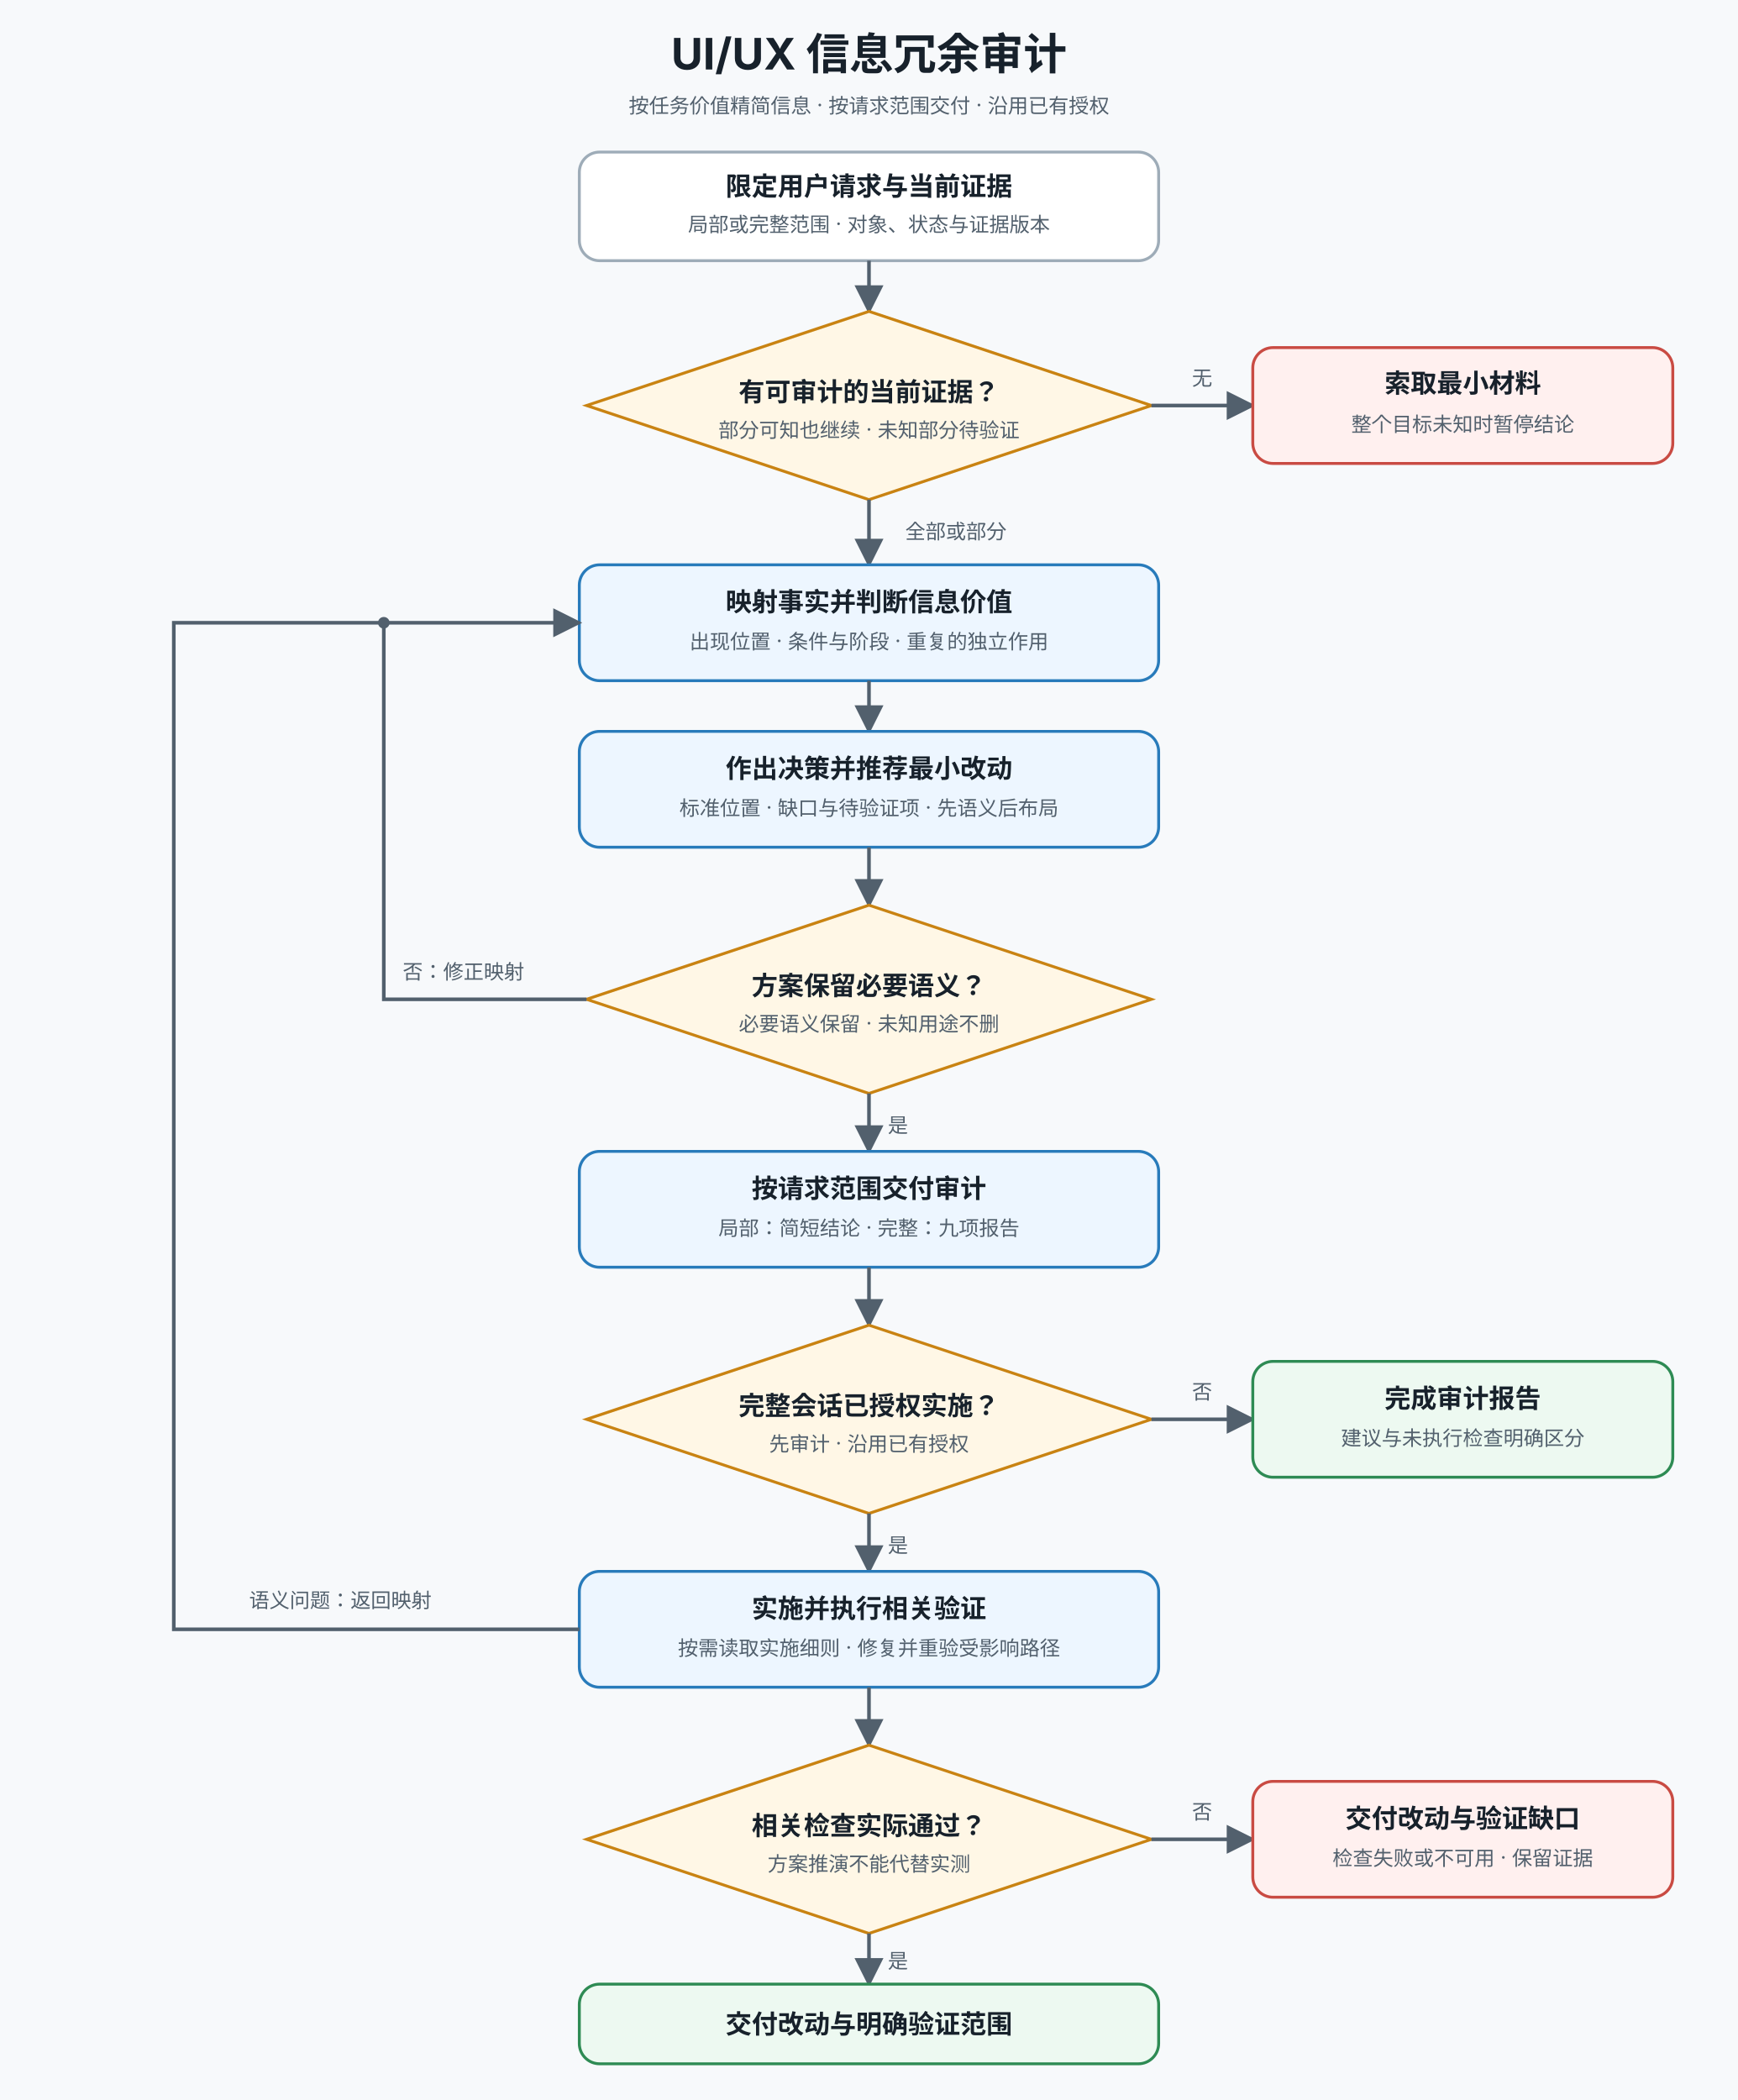
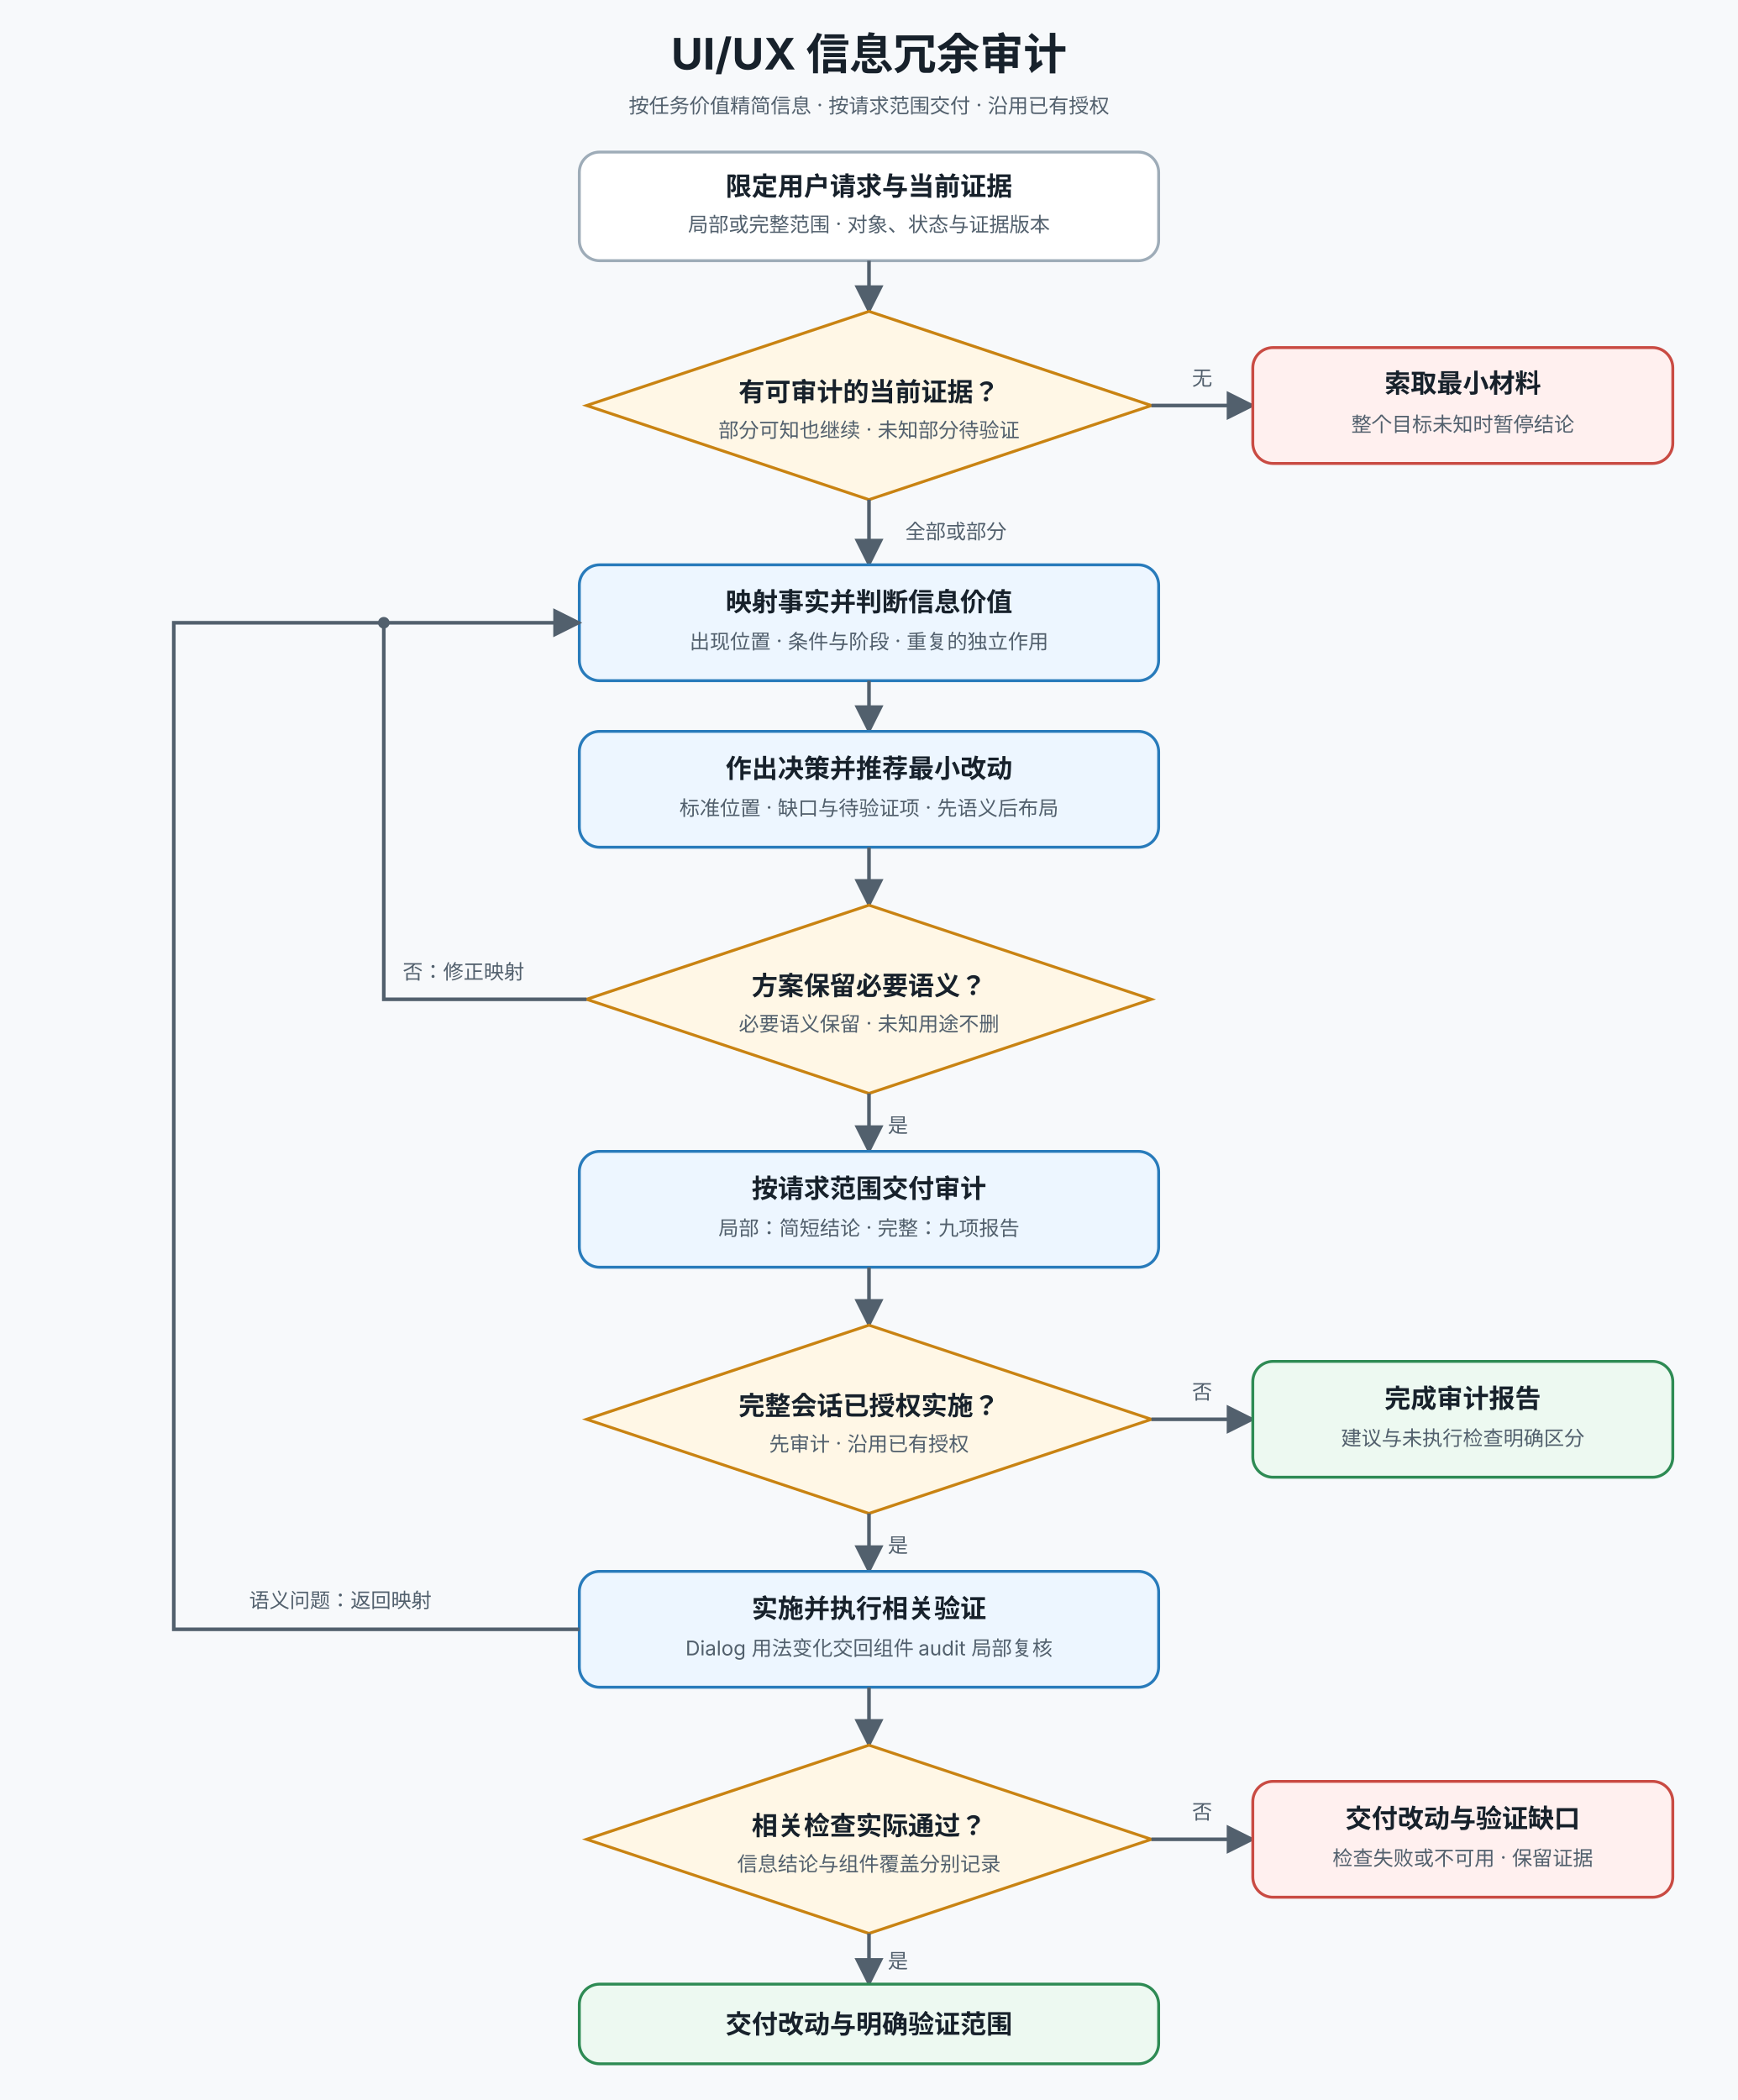
<svg xmlns="http://www.w3.org/2000/svg" width="1200" height="1450" viewBox="0 0 1200 1450" role="img" aria-labelledby="title desc">
  <defs>
    <marker id="arrow" viewBox="0 0 10 10" refX="9" refY="5" markerWidth="8" markerHeight="8" orient="auto">
      <path d="M0 0 L10 5 L0 10 Z" fill="#52606d" />
    </marker>
    <style>
      text { font-family: -apple-system, BlinkMacSystemFont, "PingFang SC", sans-serif; text-anchor: middle; fill: #17212b; }
      .title { font-size: 30px; font-weight: 700; }
      .label { font-size: 18px; font-weight: 600; }
      .detail, .branch { font-size: 14px; font-weight: 400; fill: #52606d; }
      .line { fill: none; stroke: #52606d; stroke-width: 2.5; marker-end: url(#arrow); }
      .route { fill: none; stroke: #52606d; stroke-width: 2.5; }
      .input { fill: #ffffff; stroke: #9eacb8; stroke-width: 2; }
      .action { fill: #edf6ff; stroke: #287bbb; stroke-width: 2; }
      .decision { fill: #fff7e6; stroke: #c98312; stroke-width: 2; }
      .stop { fill: #fff0ef; stroke: #c94b43; stroke-width: 2; }
      .done { fill: #edf9f1; stroke: #2e8b54; stroke-width: 2; }
    </style>
  </defs>
  <rect width="1200" height="1450" fill="#f7f9fb" />
  <text class="title" x="600" y="48">UI/UX 信息冗余审计</text>
  <text class="detail" x="600" y="78">按任务价值精简信息 · 按请求范围交付 · 沿用已有授权</text>
  <rect class="input" x="400" y="105" width="400" height="75" rx="14" />
  <text class="label" x="600" y="135">限定用户请求与当前证据</text>
  <text class="detail" x="600" y="160">局部或完整范围 · 对象、状态与证据版本</text>
  <path class="line" d="M600 180 V215" />
  <polygon class="decision" points="600,215 795,280 600,345 405,280" />
  <text class="label" x="600" y="277">有可审计的当前证据？</text>
  <text class="detail" x="600" y="302">部分可知也继续 · 未知部分待验证</text>
  <path class="line" d="M795 280 H865" />
  <text class="branch" x="830" y="266">无</text>
  <rect class="stop" x="865" y="240" width="290" height="80" rx="14" />
  <text class="label" x="1010" y="271">索取最小材料</text>
  <text class="detail" x="1010" y="298">整个目标未知时暂停结论</text>
  <path class="line" d="M600 345 V390" />
  <text class="branch" x="660" y="372">全部或部分</text>
  <rect class="action" x="400" y="390" width="400" height="80" rx="14" />
  <text class="label" x="600" y="422">映射事实并判断信息价值</text>
  <text class="detail" x="600" y="448">出现位置 · 条件与阶段 · 重复的独立作用</text>
  <path class="line" d="M600 470 V505" />
  <rect class="action" x="400" y="505" width="400" height="80" rx="14" />
  <text class="label" x="600" y="537">作出决策并推荐最小改动</text>
  <text class="detail" x="600" y="563">标准位置 · 缺口与待验证项 · 先语义后布局</text>
  <path class="line" d="M600 585 V625" />
  <polygon class="decision" points="600,625 795,690 600,755 405,690" />
  <text class="label" x="600" y="687">方案保留必要语义？</text>
  <text class="detail" x="600" y="712">必要语义保留 · 未知用途不删</text>
  <path class="route" d="M405 690 H265 V430" />
  <circle cx="265" cy="430" r="4" fill="#52606d" />
  <path class="line" d="M265 430 H400" />
  <text class="branch" x="320" y="676">否：修正映射</text>
  <path class="line" d="M600 755 V795" />
  <text class="branch" x="620" y="782">是</text>
  <rect class="action" x="400" y="795" width="400" height="80" rx="14" />
  <text class="label" x="600" y="827">按请求范围交付审计</text>
  <text class="detail" x="600" y="853">局部：简短结论 · 完整：九项报告</text>
  <path class="line" d="M600 875 V915" />
  <polygon class="decision" points="600,915 795,980 600,1045 405,980" />
  <text class="label" x="600" y="977">完整会话已授权实施？</text>
  <text class="detail" x="600" y="1002">先审计 · 沿用已有授权</text>
  <path class="line" d="M795 980 H865" />
  <text class="branch" x="830" y="966">否</text>
  <rect class="done" x="865" y="940" width="290" height="80" rx="14" />
  <text class="label" x="1010" y="972">完成审计报告</text>
  <text class="detail" x="1010" y="998">建议与未执行检查明确区分</text>
  <path class="line" d="M600 1045 V1085" />
  <text class="branch" x="620" y="1072">是</text>
  <rect class="action" x="400" y="1085" width="400" height="80" rx="14" />
  <text class="label" x="600" y="1117">实施并执行相关验证</text>
-   <text class="detail" x="600" y="1143">按需读取实施细则 · 修复并重验受影响路径</text>
+   <text class="detail" x="600" y="1143">Dialog 用法变化交回组件 audit 局部复核</text>
  <path class="route" d="M400 1125 H120 V430 H265" />
  <text class="branch" x="235" y="1110">语义问题：返回映射</text>
  <path class="line" d="M600 1165 V1205" />
  <polygon class="decision" points="600,1205 795,1270 600,1335 405,1270" />
  <text class="label" x="600" y="1267">相关检查实际通过？</text>
-   <text class="detail" x="600" y="1292">方案推演不能代替实测</text>
+   <text class="detail" x="600" y="1292">信息结论与组件覆盖分别记录</text>
  <path class="line" d="M795 1270 H865" />
  <text class="branch" x="830" y="1256">否</text>
  <rect class="stop" x="865" y="1230" width="290" height="80" rx="14" />
  <text class="label" x="1010" y="1262">交付改动与验证缺口</text>
  <text class="detail" x="1010" y="1288">检查失败或不可用 · 保留证据</text>
  <path class="line" d="M600 1335 V1370" />
  <text class="branch" x="620" y="1359">是</text>
  <rect class="done" x="400" y="1370" width="400" height="55" rx="14" />
  <text class="label" x="600" y="1404">交付改动与明确验证范围</text>
</svg>
